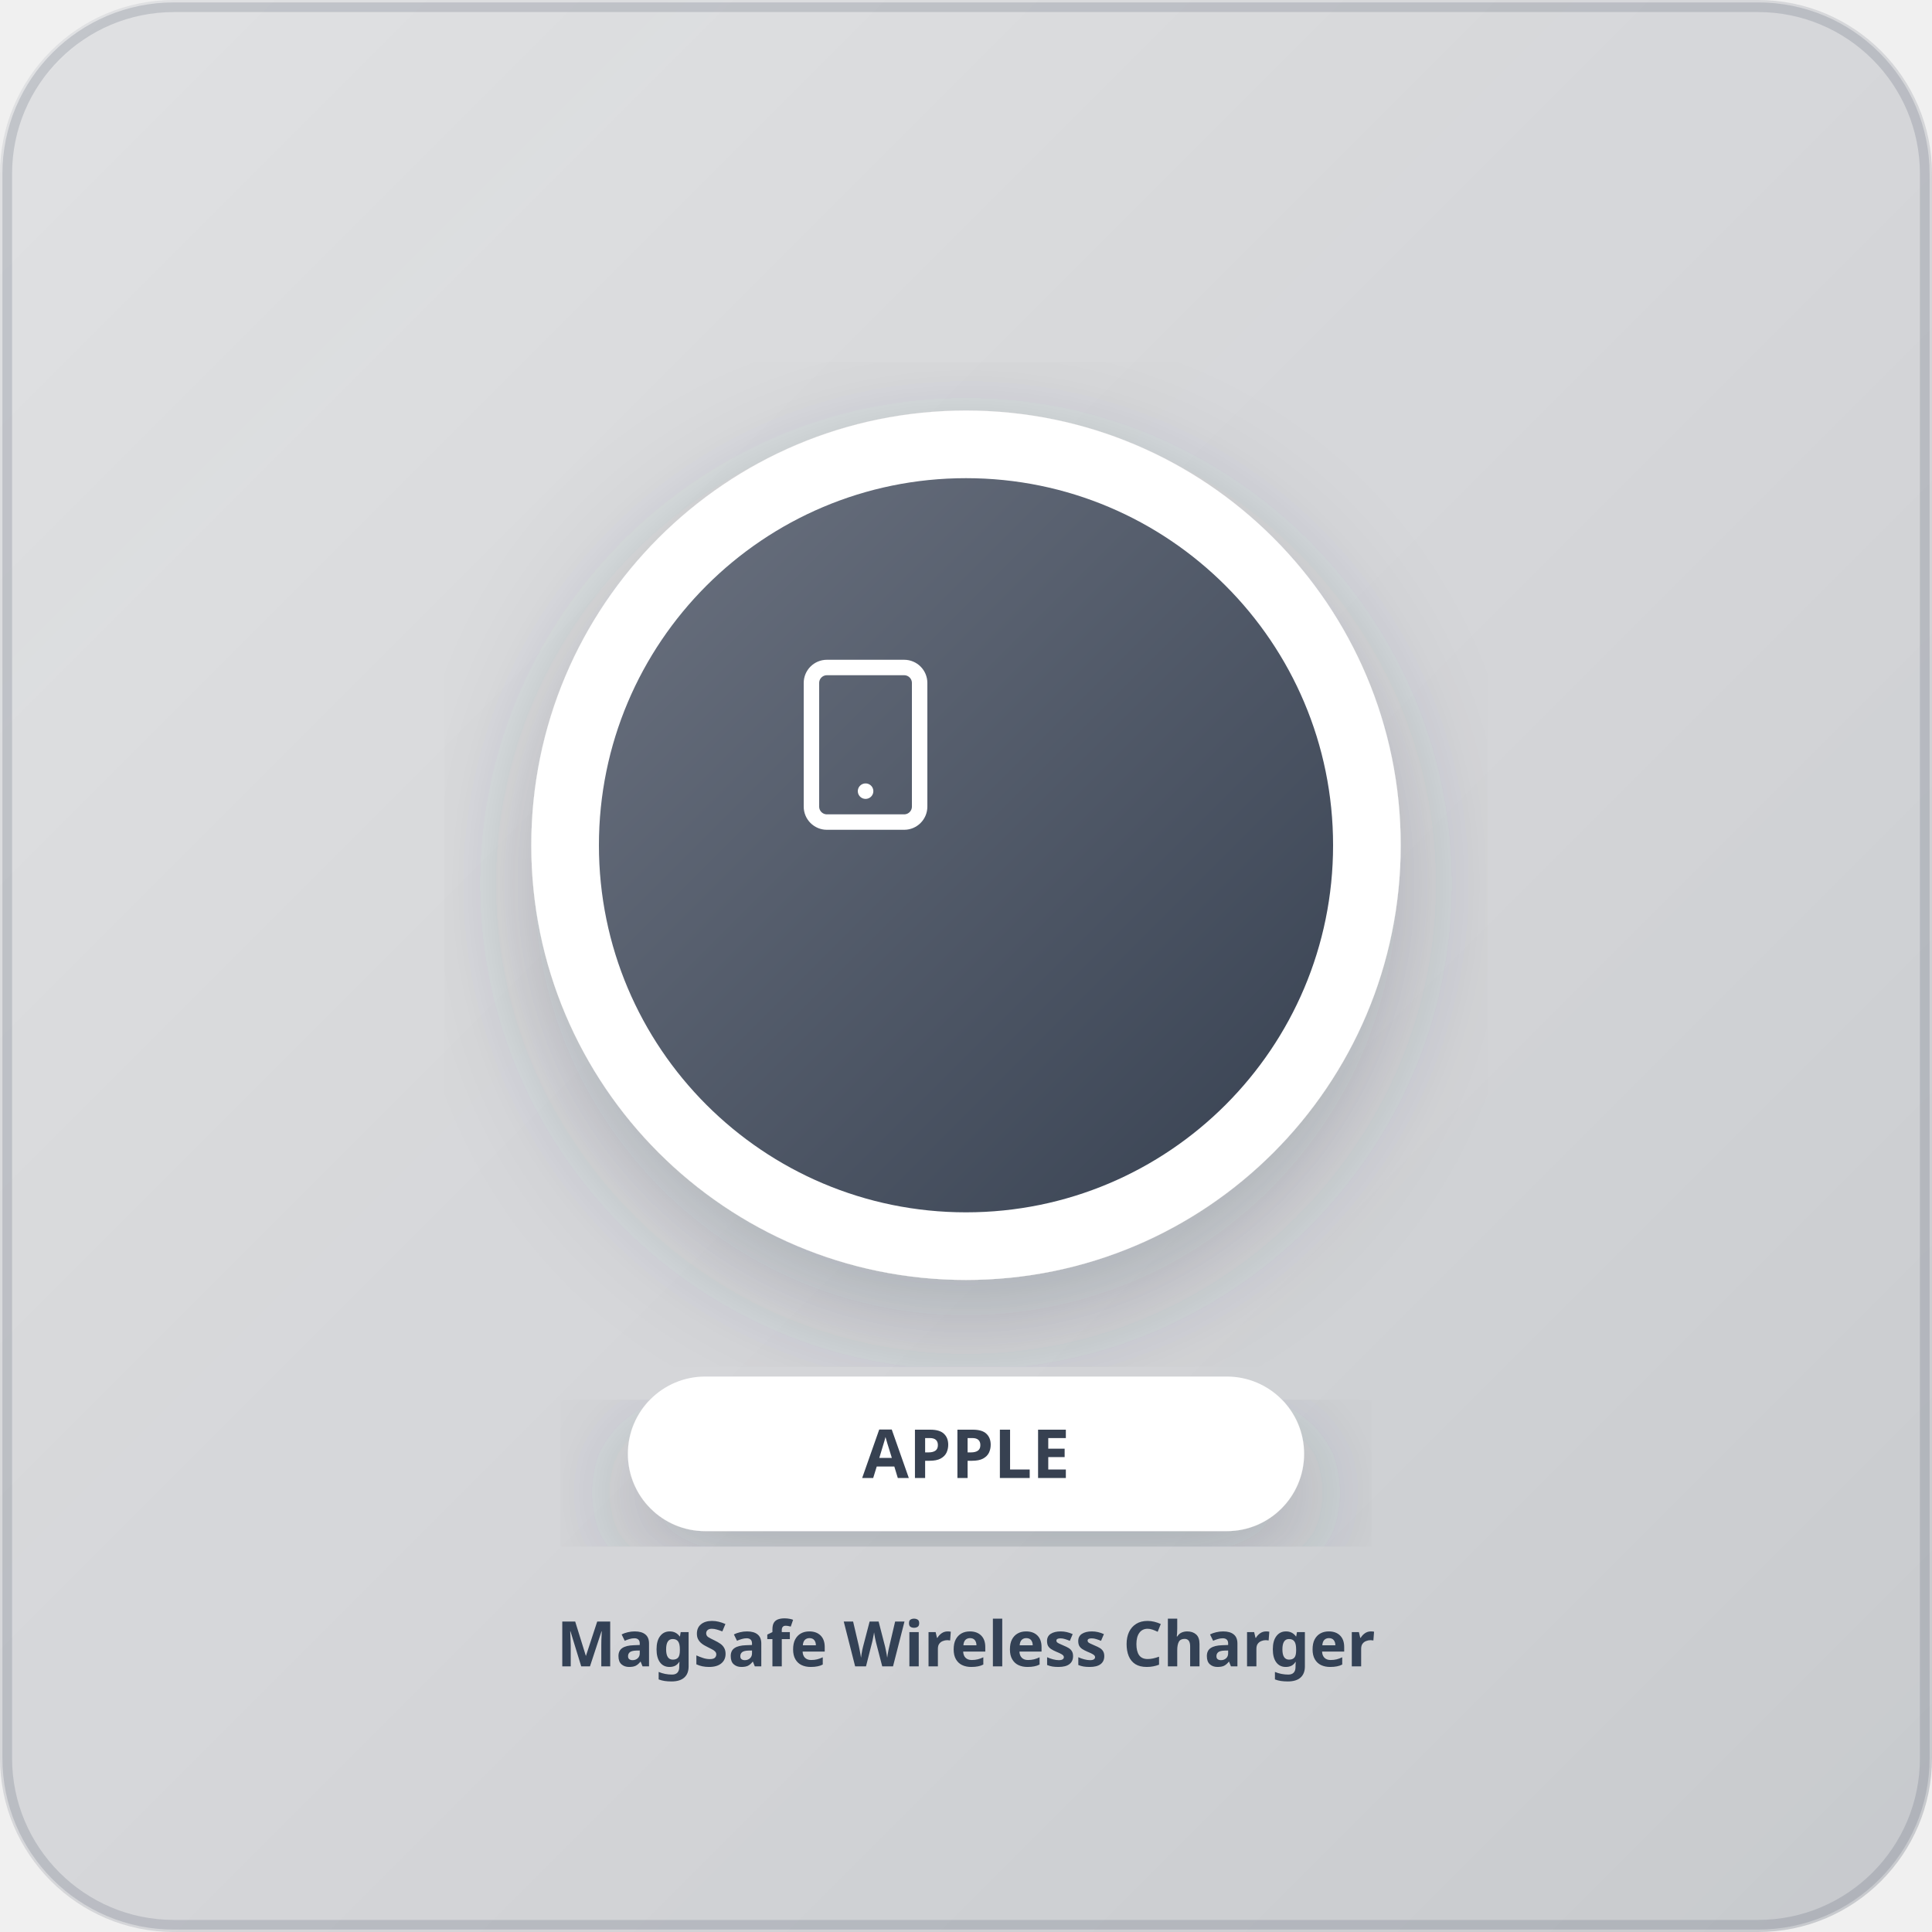
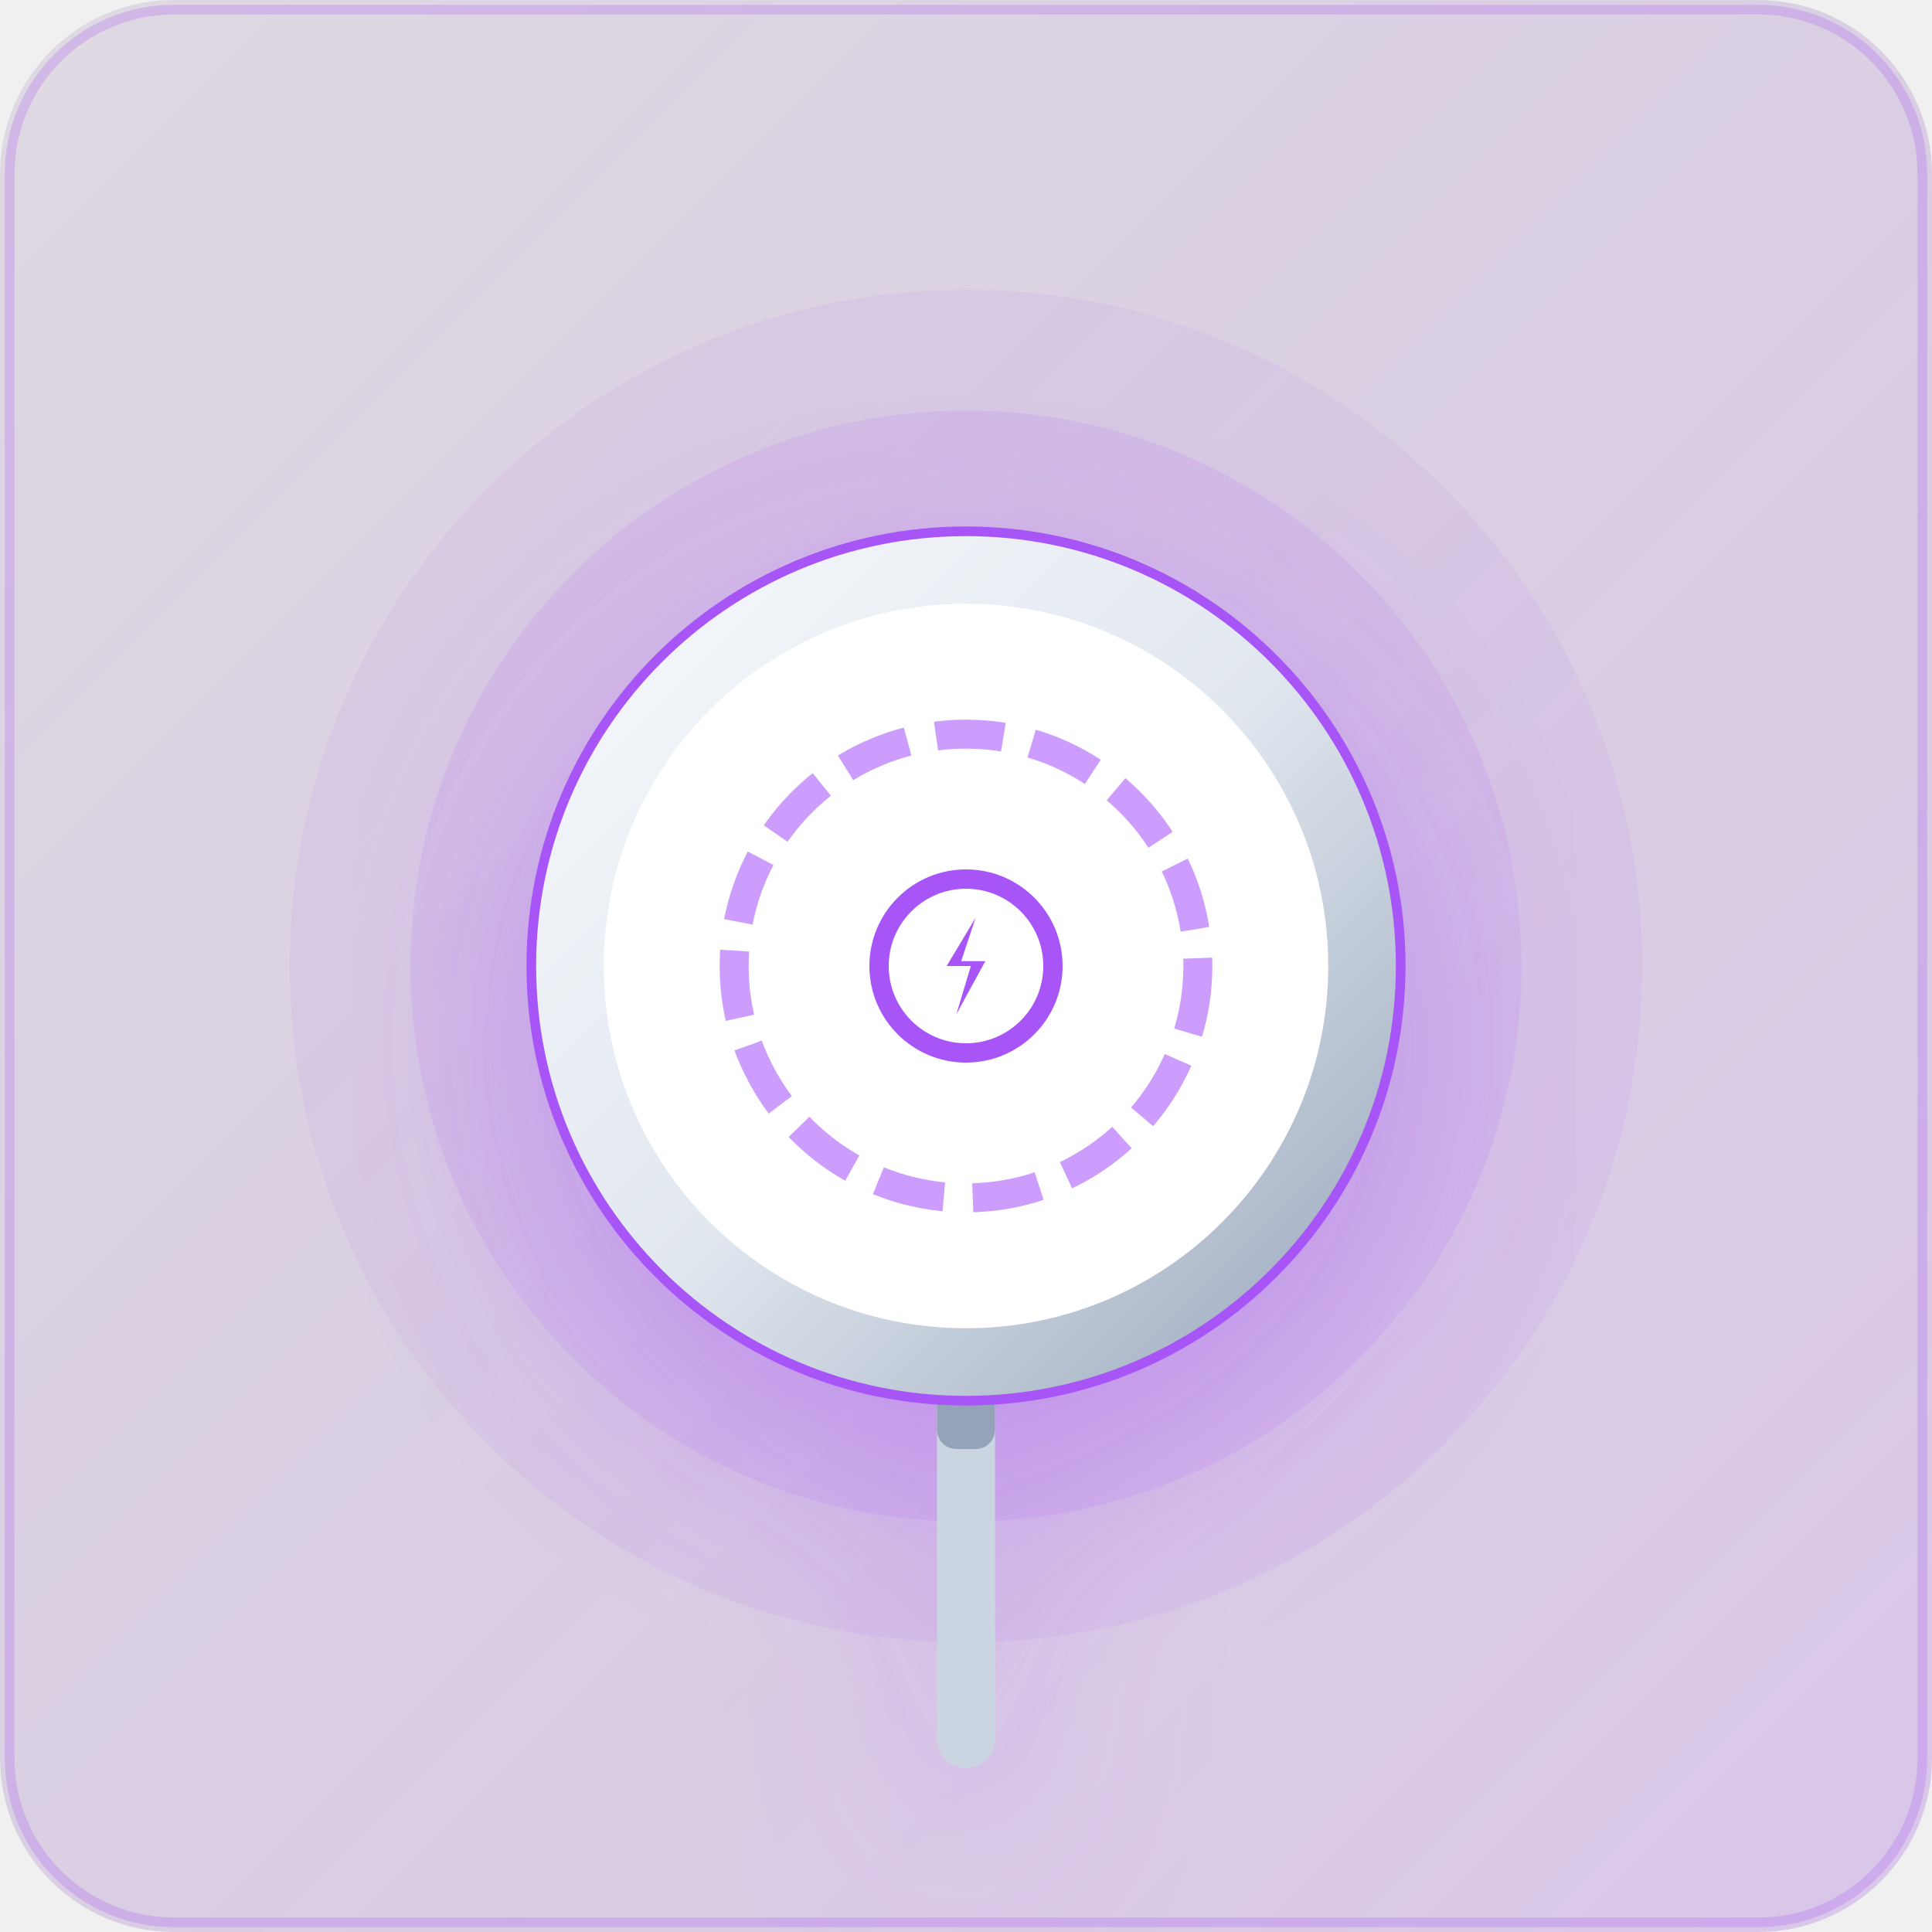
<svg xmlns="http://www.w3.org/2000/svg" viewBox="0 0 400 400" width="100%" height="100%">
  <defs>
-     <linearGradient id="grad_chg-" x1="0%" y1="0%" x2="100%" y2="100%">
-       <stop offset="0%" stop-color="#6b7280" stop-opacity="0.12" />
-       <stop offset="100%" stop-color="#374151" stop-opacity="0.22" />
+     <linearGradient id="bg_chg9" x1="0%" y1="0%" x2="100%" y2="100%">
+       <stop offset="0%" stop-color="#3b0764" stop-opacity="0.1" />
+       <stop offset="100%" stop-color="#7e22ce" stop-opacity="0.2" />
    </linearGradient>
-     <linearGradient id="icon_grad_chg-" x1="0%" y1="0%" x2="100%" y2="100%">
-       <stop offset="0%" stop-color="#6b7280" />
-       <stop offset="100%" stop-color="#374151" />
+     <linearGradient id="puck_metal" x1="0%" y1="0%" x2="100%" y2="100%">
+       <stop offset="0%" stop-color="#f8fafc" />
+       <stop offset="50%" stop-color="#e2e8f0" />
+       <stop offset="100%" stop-color="#94a3b8" />
    </linearGradient>
-     <filter id="shadow_chg-" x="-10%" y="-10%" width="120%" height="120%">
-       <feDropShadow dx="0" dy="8" stdDeviation="12" flood-color="#374151" flood-opacity="0.25" />
+     <filter id="shadow_chg9" x="-20%" y="-20%" width="140%" height="140%">
+       <feDropShadow dx="0" dy="16" stdDeviation="20" flood-color="#a855f7" flood-opacity="0.35" />
    </filter>
  </defs>
-   <rect width="400" height="400" rx="36" fill="url(#grad_chg-)" />
-   <rect x="1.5" y="1.5" width="397" height="397" rx="34.5" fill="none" stroke="#6b7280" stroke-opacity="0.25" stroke-width="2" />
-   <circle cx="200" cy="175" r="90" fill="white" filter="url(#shadow_chg-)" />
-   <circle cx="200" cy="175" r="76" fill="url(#icon_grad_chg-)" />
-   <g transform="translate(160, 135) scale(1.6)" fill="none" stroke="white" stroke-width="2" stroke-linecap="round" stroke-linejoin="round">
-     <rect x="5" y="2" width="14" height="20" rx="2" ry="2" />
-     <line x1="12" y1="18" x2="12.01" y2="18" />
+   <rect width="400" height="400" rx="36" fill="url(#bg_chg9)" />
+   <rect x="2" y="2" width="396" height="396" rx="34" fill="none" stroke="#a855f7" stroke-opacity="0.25" stroke-width="2" />
+   <circle cx="200" cy="200" r="140" fill="#a855f7" opacity="0.08" />
+   <circle cx="200" cy="200" r="115" fill="#a855f7" opacity="0.12" />
+   <g filter="url(#shadow_chg9)">
+     <path d="M 200 290 L 200 360" stroke="#cbd5e1" stroke-width="12" stroke-linecap="round" />
+     <rect x="194" y="280" width="12" height="20" rx="4" fill="#94a3b8" />
+     <circle cx="200" cy="200" r="90" fill="url(#puck_metal)" stroke="#a855f7" stroke-width="2" />
+     <circle cx="200" cy="200" r="75" fill="#ffffff" />
+     <circle cx="200" cy="200" r="48" fill="none" stroke="#c084fc" stroke-width="6" stroke-dasharray="14 6" opacity="0.8" />
+     <circle cx="200" cy="200" r="18" fill="none" stroke="#a855f7" stroke-width="4" />
+     <path d="M 202 190 L 196 200 L 201 200 L 198 210 L 204 199 L 199 199 Z" fill="#a855f7" />
  </g>
-   <rect x="130" y="285" width="140" height="32" rx="16" fill="white" filter="url(#shadow_chg-)" />
-   <text x="200" y="306" font-family="sans-serif" font-size="14" font-weight="900" fill="#374151" text-anchor="middle">APPLE</text>
-   <text x="200" y="345" font-family="sans-serif" font-size="13" font-weight="bold" fill="#334155" text-anchor="middle">MagSafe Wireless Charger</text>
</svg>
